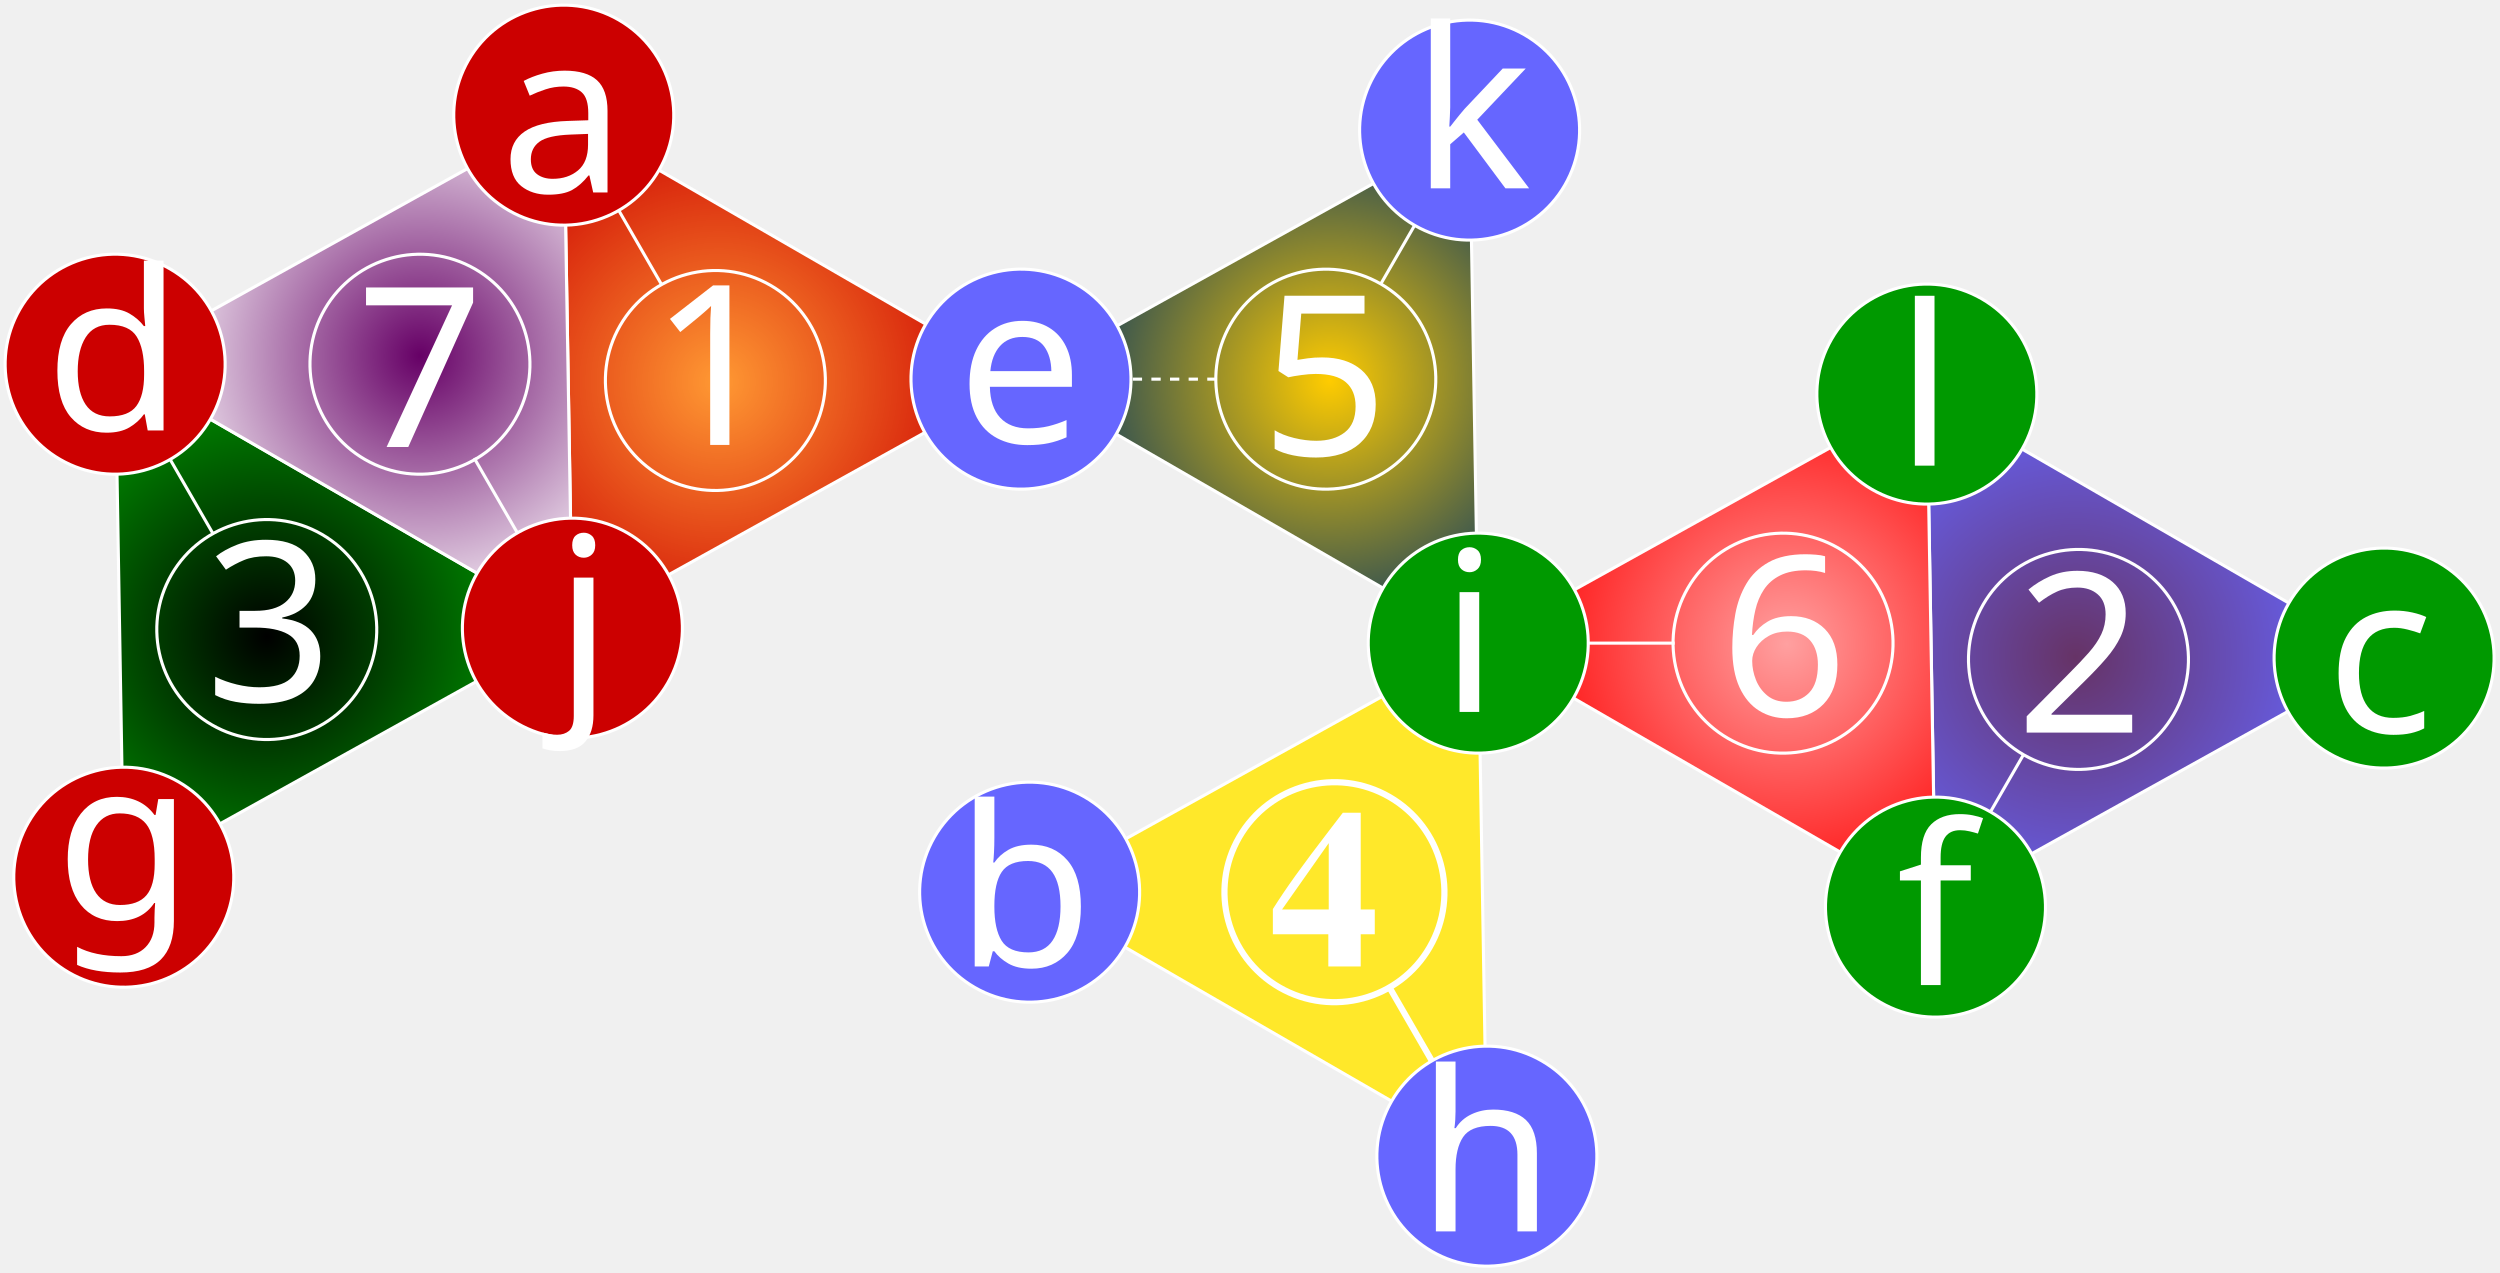
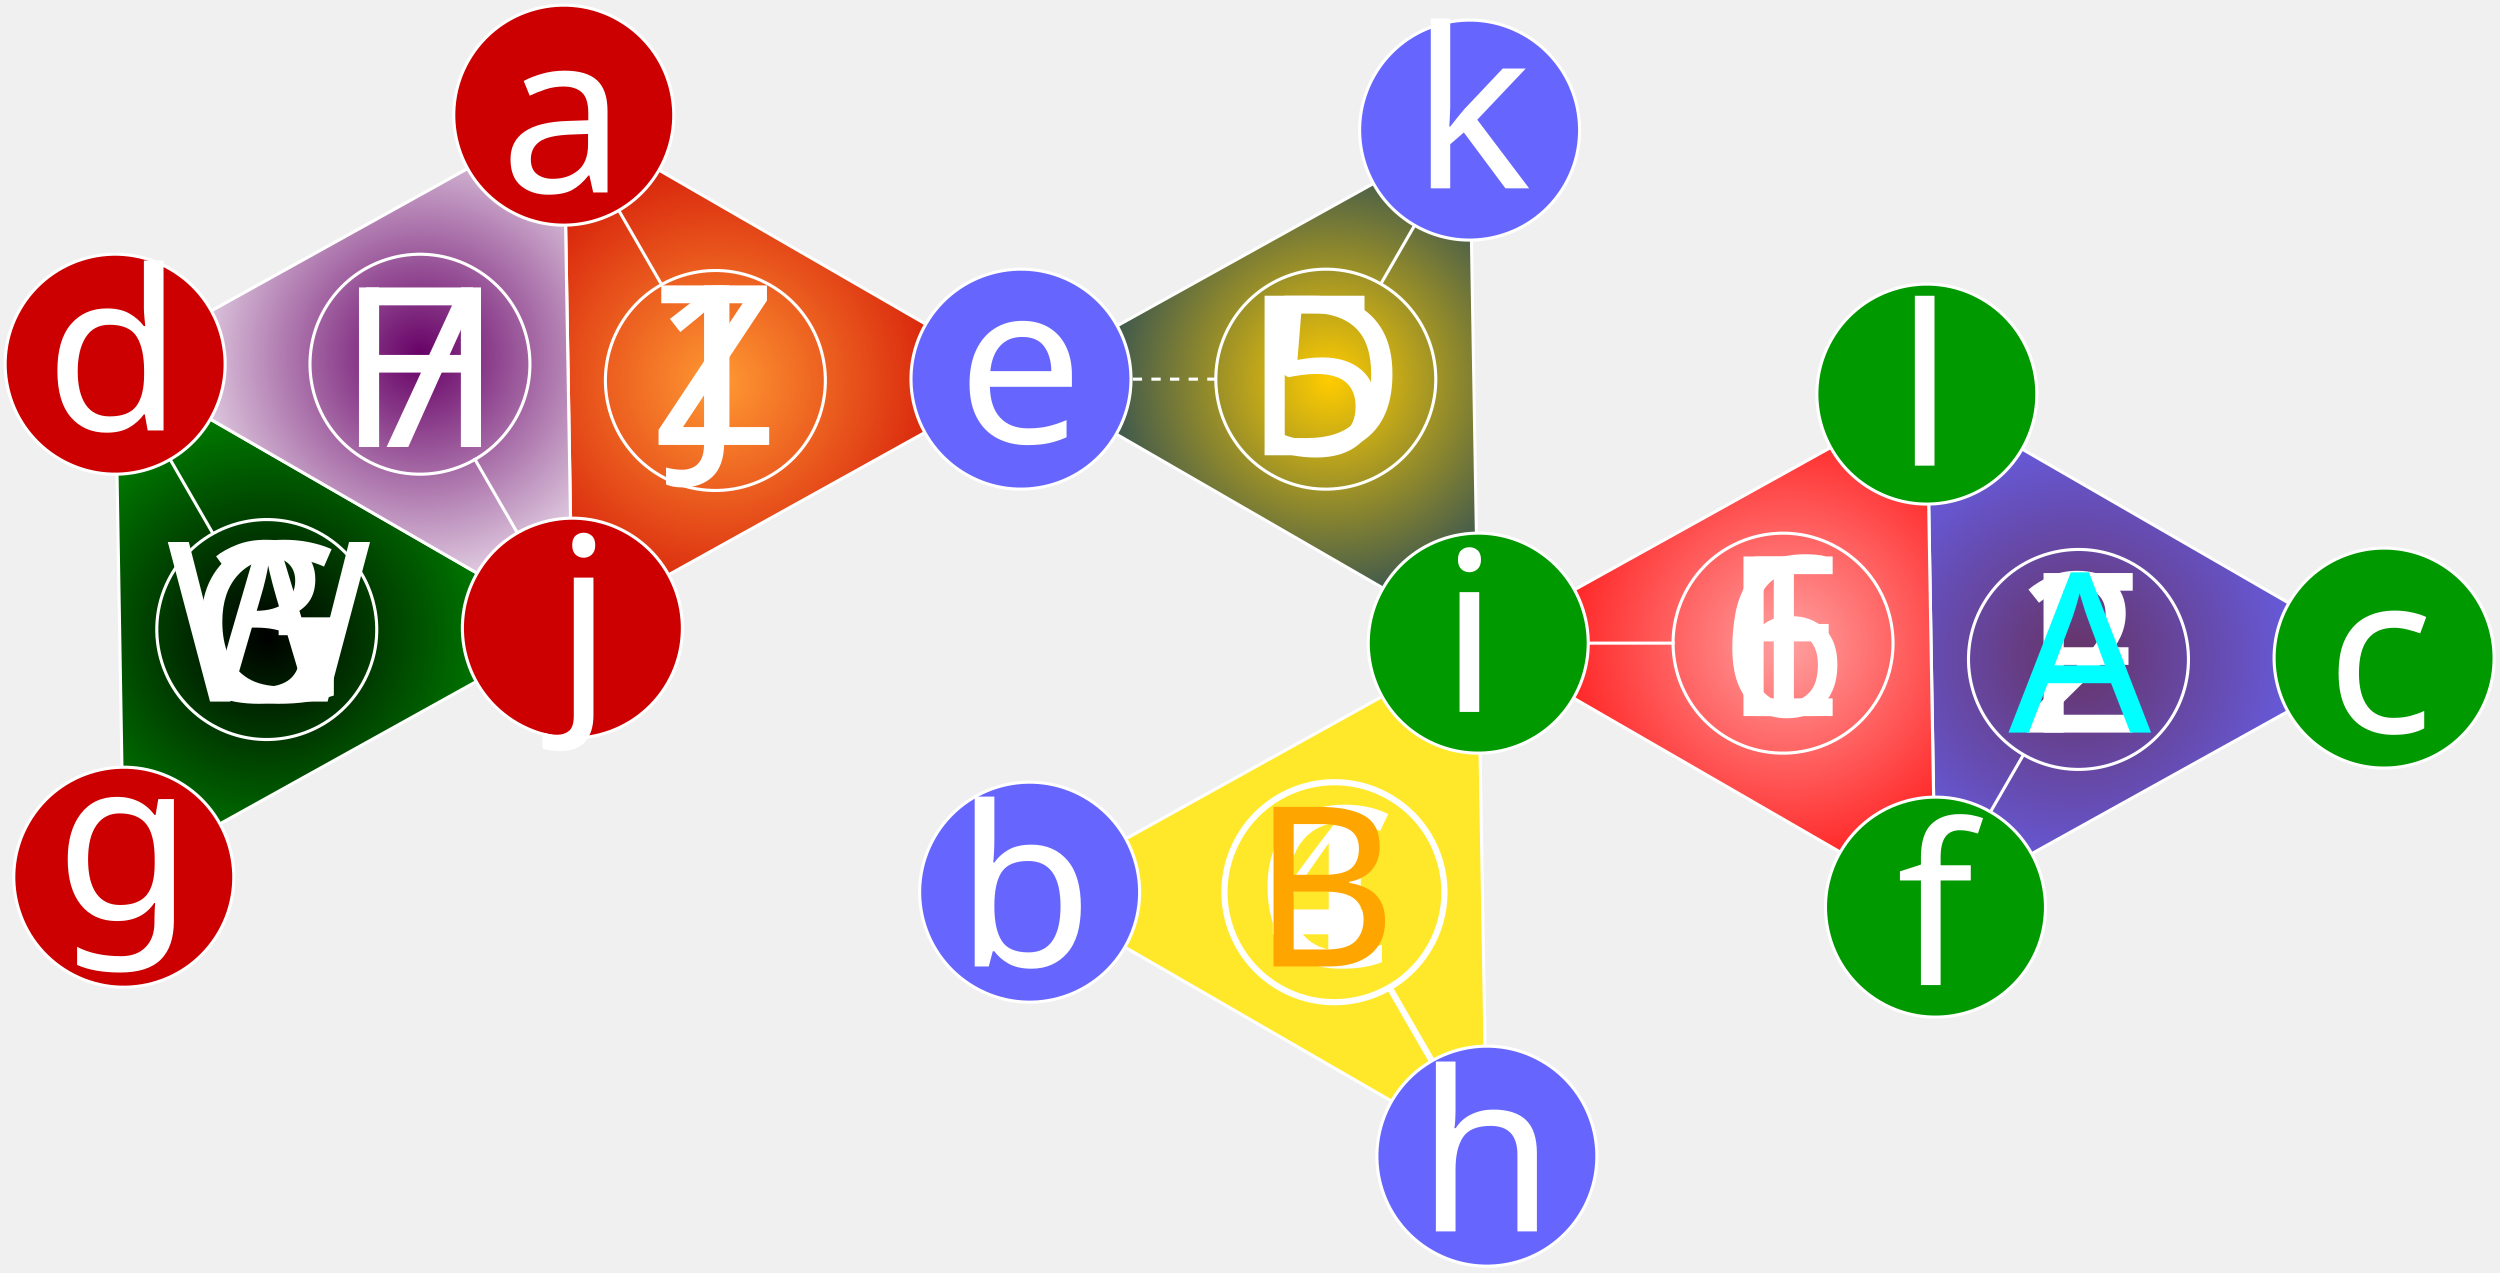
<svg xmlns="http://www.w3.org/2000/svg" width="100%" height="100%" viewBox="0 0 1208 615">
  <style>
    @font-face {
      font-family: "Astro";
      src: url("fonts/Astro.woff"),
          url("fonts/Astro.ttf");
    }
    [class^="hermetica-"], [class*=" hermetica-"] {
      color: black;
      font-size: 3em;
    }
    path {
      fill-rule: nonzero;
      stroke: #fff;
      stroke-width: 1.5px;
    }
    text {
      font-family: 'Astro';
      font-size: 108px;
      fill: #fff;
      stroke: none;
      text-anchor: middle;
    }
    a {
      cursor: pointer;
    }
    [id$="triangle"] {
      stroke: white;
      stroke-width: 0.01px;
    }
    [id$="line"] {
      fill: none;
      stroke: white;
    }
    [id$="label"] {
      fill: none;
      stroke: white;
      stroke-width: 0.83px;
    }
    [id$="circle"] {
      fill: none;
      stroke: white;
      stroke-width: 1.25px;
    }
    [id$="group"]:hover {
      opacity: 0.5;
    }
    [class^="cardinal"] {
      fill: rgb(204,0,0);
      stroke: white;
    }
    [class^="fixed"] {
      fill: rgb(102,102,255);
      stroke: white;
    }
    [class^="mutable"] {
      fill: rgb(0,153,0);
      stroke: white;
    }
    #radial-1 stop:first-child { stop-color:rgb(255,153,51); }
    #radial-1 stop:last-child  { stop-color:rgb(204,0,0); }
    #radial-2 stop:first-child { stop-color:rgb(102,51,102); }
    #radial-2 stop:last-child  { stop-color:rgb(102,102,255); }
    #radial-3 stop:first-child { stop-color:rgb(0,0,0); }
    #radial-3 stop:last-child  { stop-color:rgb(0,153,0); }
    #radial-4 stop:first-child { stop-color:rgb(255,255,51); }
    #radial-4 stop:last-child  { stop-color:rgb(200,180,100); }
    #radial-5 stop:first-child { stop-color:rgb(255,204,0); }
    #radial-5 stop:last-child  { stop-color:rgb(0,51,102); }
    #radial-6 stop:first-child { stop-color:rgb(255,160,160); }
    #radial-6 stop:last-child  { stop-color:rgb(255,0,0); }
    #radial-7 stop:first-child { stop-color:rgb(102,0,102); }
    #radial-7 stop:last-child  { stop-color:rgb(255,255,255); }
+ 
+     [class*="sun"] {
+       stroke: none;
+       fill: cyan;
+     }
+     [class*="moon"] {
+       stroke: none;
+       fill: orange;
+     }
+ 
  </style>
-   <a id="ray-1-group" href="http://esotericastrology.org/rays/ray1/">
+   <a id="ray-1-group" href="http://esotericastrology.org/rays/ray1/" target="_parent">
    <path class="ray-1-triangle" d="M276.579,303.535l216.766,-120.336l-220.935,-127.557l4.169,247.893Z" fill="url(#radial-1)" />
    <g id="ray-1-label">
      <path class="ray-1-line" d="M272.41,55.642 l47.452,82.189" />
      <path class="ray-1-circle" d="M299.647,157.284c-14.666,25.403 -5.949,57.934 19.453,72.6c25.403,14.667 57.935,5.95 72.601,-19.453c14.666,-25.403 5.95,-57.934 -19.453,-72.6c-25.403,-14.667 -57.934,-5.95 -72.601,19.453Z" />
      <text class="ray-1-text" x="345px" y="215px">1</text>
-     </g>
-   </a>
-   <a id="ray-2-group" href="http://esotericastrology.org/rays/ray2/">
+       <text class="ray-1-sacred" x="345px" y="215px">Z</text>
+       <text class="ray-1-non" x="345px" y="215px">J</text>
+     </g>
+   </a>
+   <a id="ray-2-group" href="http://esotericastrology.org/rays/ray2/" target="_parent">
    <path class="ray-2-triangle" d="M935.224,438.319l216.768,-120.336l-220.937,-127.559l4.169,247.895Z" fill="url(#radial-2)" />
    <g id="ray-2-label">
      <path class="ray-2-line" d="M935.225,438.317 l42.521,-73.651" />
      <path class="ray-2-circle" d="M958.293,292.066c-14.666,25.403 -5.949,57.934 19.454,72.601c25.403,14.666 57.934,5.949 72.6,-19.453c14.666,-25.403 5.95,-57.935 -19.453,-72.601c-25.403,-14.666 -57.934,-5.95 -72.601,19.453Z" />
      <text class="ray-2-text" x="1005px" y="354px">2</text>
-     </g>
-   </a>
-   <a id="ray-3-group" href="http://esotericastrology.org/rays/ray3/">
+       <text class="ray-2-sacred" x="1005px" y="354px">F</text>
+       <text class="ray-2-non-sun" x="1005px" y="354px">A</text>
+     </g>
+   </a>
+   <a id="ray-3-group" href="http://esotericastrology.org/rays/ray3/" target="_parent">
    <path class="ray-3-triangle" d="M59.81,423.872l216.767,-120.337l-220.935,-127.557l4.168,247.894Z" fill="url(#radial-3)" />
    <g id="ray-3-label">
      <path class="ray-3-line" d="M55.643,175.979l47.452,82.19" />
      <path class="ray-3-circle" d="M82.88,277.622c-14.666,25.403 -5.949,57.934 19.454,72.601c25.403,14.666 57.935,5.95 72.601,-19.453c14.666,-25.403 5.949,-57.934 -19.454,-72.601c-25.403,-14.667 -57.935,-5.95 -72.601,19.453Z" />
      <text class="ray-3-text" x="130px" y="339px">3</text>
-     </g>
-   </a>
-   <a id="ray-4-group" href="http://esotericastrology.org/rays/ray4/">
+       <text class="ray-3-sacred" x="130px" y="339px">G</text>
+       <text class="ray-3-non" x="130px" y="339px">W</text>
+     </g>
+   </a>
+   <a id="ray-4-group" href="http://esotericastrology.org/rays/ray4/" target="_parent">
    <path class="ray-4-triangle" d="M714.285,310.759l4.171,247.894l-220.936,-127.558l216.765,-120.336Z" fill="#ffe82a" />
    <g id="ray-4-label">
      <path class="ray-4-line" d="M718.456,558.653l-47.452,-82.19" style="stroke-width:3px;" />
      <path class="ray-4-circle" d="M598.777,404.536c-14.666,25.403 -5.95,57.934 19.453,72.6c25.403,14.667 57.934,5.95 72.601,-19.453c14.666,-25.403 5.95,-57.934 -19.453,-72.601c-25.403,-14.666 -57.935,-5.949 -72.601,19.454Z" style="stroke-width:3px;" />
      <text class="ray-4-text" x="640px" y="467px" style="font-family:'Times-Bold', 'Times';font-weight:700;">4</text>
-     </g>
-   </a>
-   <a id="ray-5-group" href="http://esotericastrology.org/rays/ray5/">
+       <text class="ray-4-sacred" x="640px" y="467px">C</text>
+       <text class="ray-4-non-moon" x="640px" y="467px">B</text>
+     </g>
+   </a>
+   <a id="ray-5-group" href="http://esotericastrology.org/rays/ray5/" target="_parent">
    <path class="ray-5-triangle" d="M710.116,62.864l4.169,247.893l-220.937,-127.557l216.768,-120.336Z" fill="url(#radial-5)" />
    <g id="ray-5-label">
      <path class="ray-5-line" d="M710.116,62.864l-42.909,74.324" />
      <path class="ray-5-line" d="M493.348,183.2l94.906,0" style="stroke-dasharray:4.5,4.5;" />
      <path class="ray-5-circle" d="M594.607,156.641c-14.666,25.403 -5.95,57.934 19.453,72.6c25.402,14.666 57.933,5.95 72.6,-19.453c14.666,-25.403 5.95,-57.934 -19.453,-72.6c-25.403,-14.667 -57.933,-5.95 -72.6,19.453Z" />
      <text class="ray-5-text" x="640px" y="220px">5</text>
-     </g>
-   </a>
-   <a id="ray-6-group" href="http://esotericastrology.org/rays/ray6/">
+       <text class="ray-5-sacred" x="640px" y="220px">D</text>
+       <text class="ray-5-non" x="640px" y="220px" />
+     </g>
+   </a>
+   <a id="ray-6-group" href="http://esotericastrology.org/rays/ray6/" target="_parent">
    <path class="ray-6-triangle" d="M931.054,190.422l4.17,247.895l-220.937,-127.558l216.767,-120.337Z" fill="url(#radial-6)" />
    <g id="ray-6-label">
      <path class="ray-6-line" d="M714.287,310.759l94.906,0" />
      <path class="ray-6-circle" d="M815.546,284.2c-14.666,25.403 -5.95,57.934 19.453,72.601c25.402,14.666 57.933,5.949 72.6,-19.454c14.666,-25.403 5.95,-57.934 -19.453,-72.6c-25.402,-14.666 -57.933,-5.95 -72.6,19.453Z" />
      <text class="ray-6-text" x="862px" y="346px">6</text>
-     </g>
-   </a>
-   <a id="ray-7-group" href="http://esotericastrology.org/rays/ray7/">
+       <text class="ray-6-sacred" x="862px" y="346px">I</text>
+       <text class="ray-6-non" x="862px" y="346px">E</text>
+     </g>
+   </a>
+   <a id="ray-7-group" href="http://esotericastrology.org/rays/ray7/" target="_parent">
    <path class="ray-7-triangle" d="M272.408,55.642l4.17,247.892l-220.935,-127.557l216.765,-120.335Z" fill="url(#radial-7)" />
    <g id="ray-7-label">
      <path class="ray-7-line" d="M276.578,303.534l-47.452,-82.19" />
      <path class="ray-7-circle" d="M156.899,149.417c-14.666,25.403 -5.949,57.934 19.454,72.601c25.403,14.667 57.935,5.95 72.601,-19.453c14.666,-25.403 5.949,-57.934 -19.454,-72.601c-25.403,-14.666 -57.935,-5.95 -72.601,19.453Z" />
      <text class="ray-7-text" x="203px" y="216px">7</text>
+       <text class="ray-7-sacred" x="203px" y="216px">H</text>
+       <text class="ray-7-non" x="203px" y="216px" />
    </g>
  </a>
  <g id="sign-nodes">
    <path class="cardinal-earth" d="M303.154,257.509c25.419,14.676 34.13,47.181 19.454,72.601c-14.677,25.421 -47.182,34.129 -72.602,19.453c-25.419,-14.676 -34.13,-47.18 -19.453,-72.601c14.676,-25.42 47.181,-34.129 72.601,-19.453" />
    <text x="282px" y="337px">j</text>
    <path class="cardinal-water" d="M82.216,129.951c25.419,14.676 34.129,47.18 19.453,72.599c-14.677,25.421 -47.181,34.131 -72.6,19.455c-25.42,-14.676 -34.131,-47.181 -19.454,-72.602c14.676,-25.419 47.181,-34.128 72.601,-19.452" />
    <text x="55px" y="208px">d</text>
    <path class="cardinal-fire" d="M298.984,9.615c25.419,14.676 34.13,47.181 19.453,72.601c-14.676,25.42 -47.181,34.129 -72.6,19.453c-25.42,-14.676 -34.131,-47.181 -19.455,-72.601c14.677,-25.42 47.182,-34.129 72.602,-19.453" />
    <text x="272px" y="93px">a</text>
    <path class="cardinal-air" d="M13.784,397.299c14.677,-25.421 47.182,-34.13 72.602,-19.454c25.419,14.676 34.13,47.181 19.453,72.602c-14.676,25.42 -47.181,34.128 -72.6,19.452c-25.42,-14.676 -34.131,-47.18 -19.455,-72.6" />
    <text x="60px" y="444px">g</text>
    <path class="fixed-air" d="M664.091,36.291c14.676,-25.419 47.179,-34.13 72.6,-19.453c25.421,14.677 34.13,47.181 19.454,72.6c-14.677,25.421 -47.181,34.131 -72.601,19.454c-25.421,-14.677 -34.129,-47.18 -19.453,-72.601" />
    <text x="711px" y="91px">k</text>
    <path class="fixed-fire" d="M447.321,156.628c14.677,-25.421 47.181,-34.131 72.601,-19.455c25.42,14.677 34.13,47.181 19.453,72.602c-14.676,25.42 -47.18,34.129 -72.601,19.452c-25.419,-14.676 -34.129,-47.18 -19.453,-72.599" />
    <text x="493px" y="214px">e</text>
    <path class="fixed-earth" d="M451.493,404.522c14.676,-25.42 47.179,-34.13 72.6,-19.453c25.421,14.676 34.13,47.18 19.454,72.6c-14.677,25.422 -47.181,34.13 -72.601,19.453c-25.421,-14.676 -34.13,-47.178 -19.453,-72.6" />
    <text x="495px" y="467px">b</text>
    <path class="fixed-water" d="M672.432,532.081c14.676,-25.42 47.179,-34.13 72.599,-19.454c25.422,14.678 34.13,47.181 19.454,72.6c-14.678,25.423 -47.179,34.131 -72.602,19.454c-25.419,-14.676 -34.128,-47.178 -19.451,-72.6" />
    <text x="718px" y="595px">h</text>
    <path class="mutable-fire" d="M668.26,284.187c14.677,-25.421 47.181,-34.13 72.601,-19.454c25.421,14.676 34.13,47.18 19.453,72.601c-14.676,25.42 -47.18,34.129 -72.601,19.452c-25.419,-14.676 -34.129,-47.179 -19.453,-72.599" />
    <text x="710px" y="344px">i</text>
    <path class="mutable-earth" d="M889.2,411.746c14.676,-25.421 47.18,-34.13 72.6,-19.454c25.421,14.677 34.13,47.181 19.453,72.601c-14.676,25.42 -47.18,34.129 -72.6,19.453c-25.42,-14.676 -34.129,-47.18 -19.453,-72.6" />
    <text x="935px" y="476px">f</text>
    <path class="mutable-water" d="M885.03,163.85c14.676,-25.419 47.179,-34.129 72.599,-19.453c25.422,14.677 34.13,47.18 19.454,72.6c-14.677,25.421 -47.179,34.131 -72.602,19.453c-25.419,-14.676 -34.127,-47.179 -19.451,-72.6" />
    <text x="930px" y="225px">l</text>
    <path class="mutable-air" d="M1105.97,291.409c14.676,-25.42 47.18,-34.129 72.6,-19.453c25.421,14.677 34.13,47.181 19.454,72.6c-14.677,25.421 -47.181,34.13 -72.602,19.454c-25.419,-14.676 -34.129,-47.18 -19.452,-72.601" />
    <text x="1150px" y="354px">c</text>
  </g>
  <defs>
    <radialGradient id="radial-1" cx="0" cy="0" r="1" gradientUnits="userSpaceOnUse" gradientTransform="matrix(121.135,69.9373,-69.9373,121.135,347.334,184.507)">
      <stop offset="0" />
      <stop offset="1" />
    </radialGradient>
    <radialGradient id="radial-2" cx="0" cy="0" r="1" gradientUnits="userSpaceOnUse" gradientTransform="matrix(121.136,69.9378,-69.9378,121.136,1002.93,317.528)">
      <stop offset="0" />
      <stop offset="1" />
    </radialGradient>
    <radialGradient id="radial-3" cx="0" cy="0" r="1" gradientUnits="userSpaceOnUse" gradientTransform="matrix(118.411,68.3646,-68.3646,118.411,128.993,307.568)">
      <stop offset="0" />
      <stop offset="1" />
    </radialGradient>
    <radialGradient id="radial-5" cx="0" cy="0" r="1" gradientUnits="userSpaceOnUse" gradientTransform="matrix(121.135,69.9375,-69.9375,121.135,642.412,183.654)">
      <stop offset="0" />
      <stop offset="1" />
    </radialGradient>
    <radialGradient id="radial-6" cx="0" cy="0" r="1" gradientUnits="userSpaceOnUse" gradientTransform="matrix(121.135,69.9375,-69.9375,121.135,863.351,311.213)">
      <stop offset="0" />
      <stop offset="1" />
    </radialGradient>
    <radialGradient id="radial-7" cx="0" cy="0" r="1" gradientUnits="userSpaceOnUse" gradientTransform="matrix(118.411,68.3649,-68.3649,118.411,203.227,171.946)">
      <stop offset="0" />
      <stop offset="1" />
    </radialGradient>
  </defs>
</svg>
